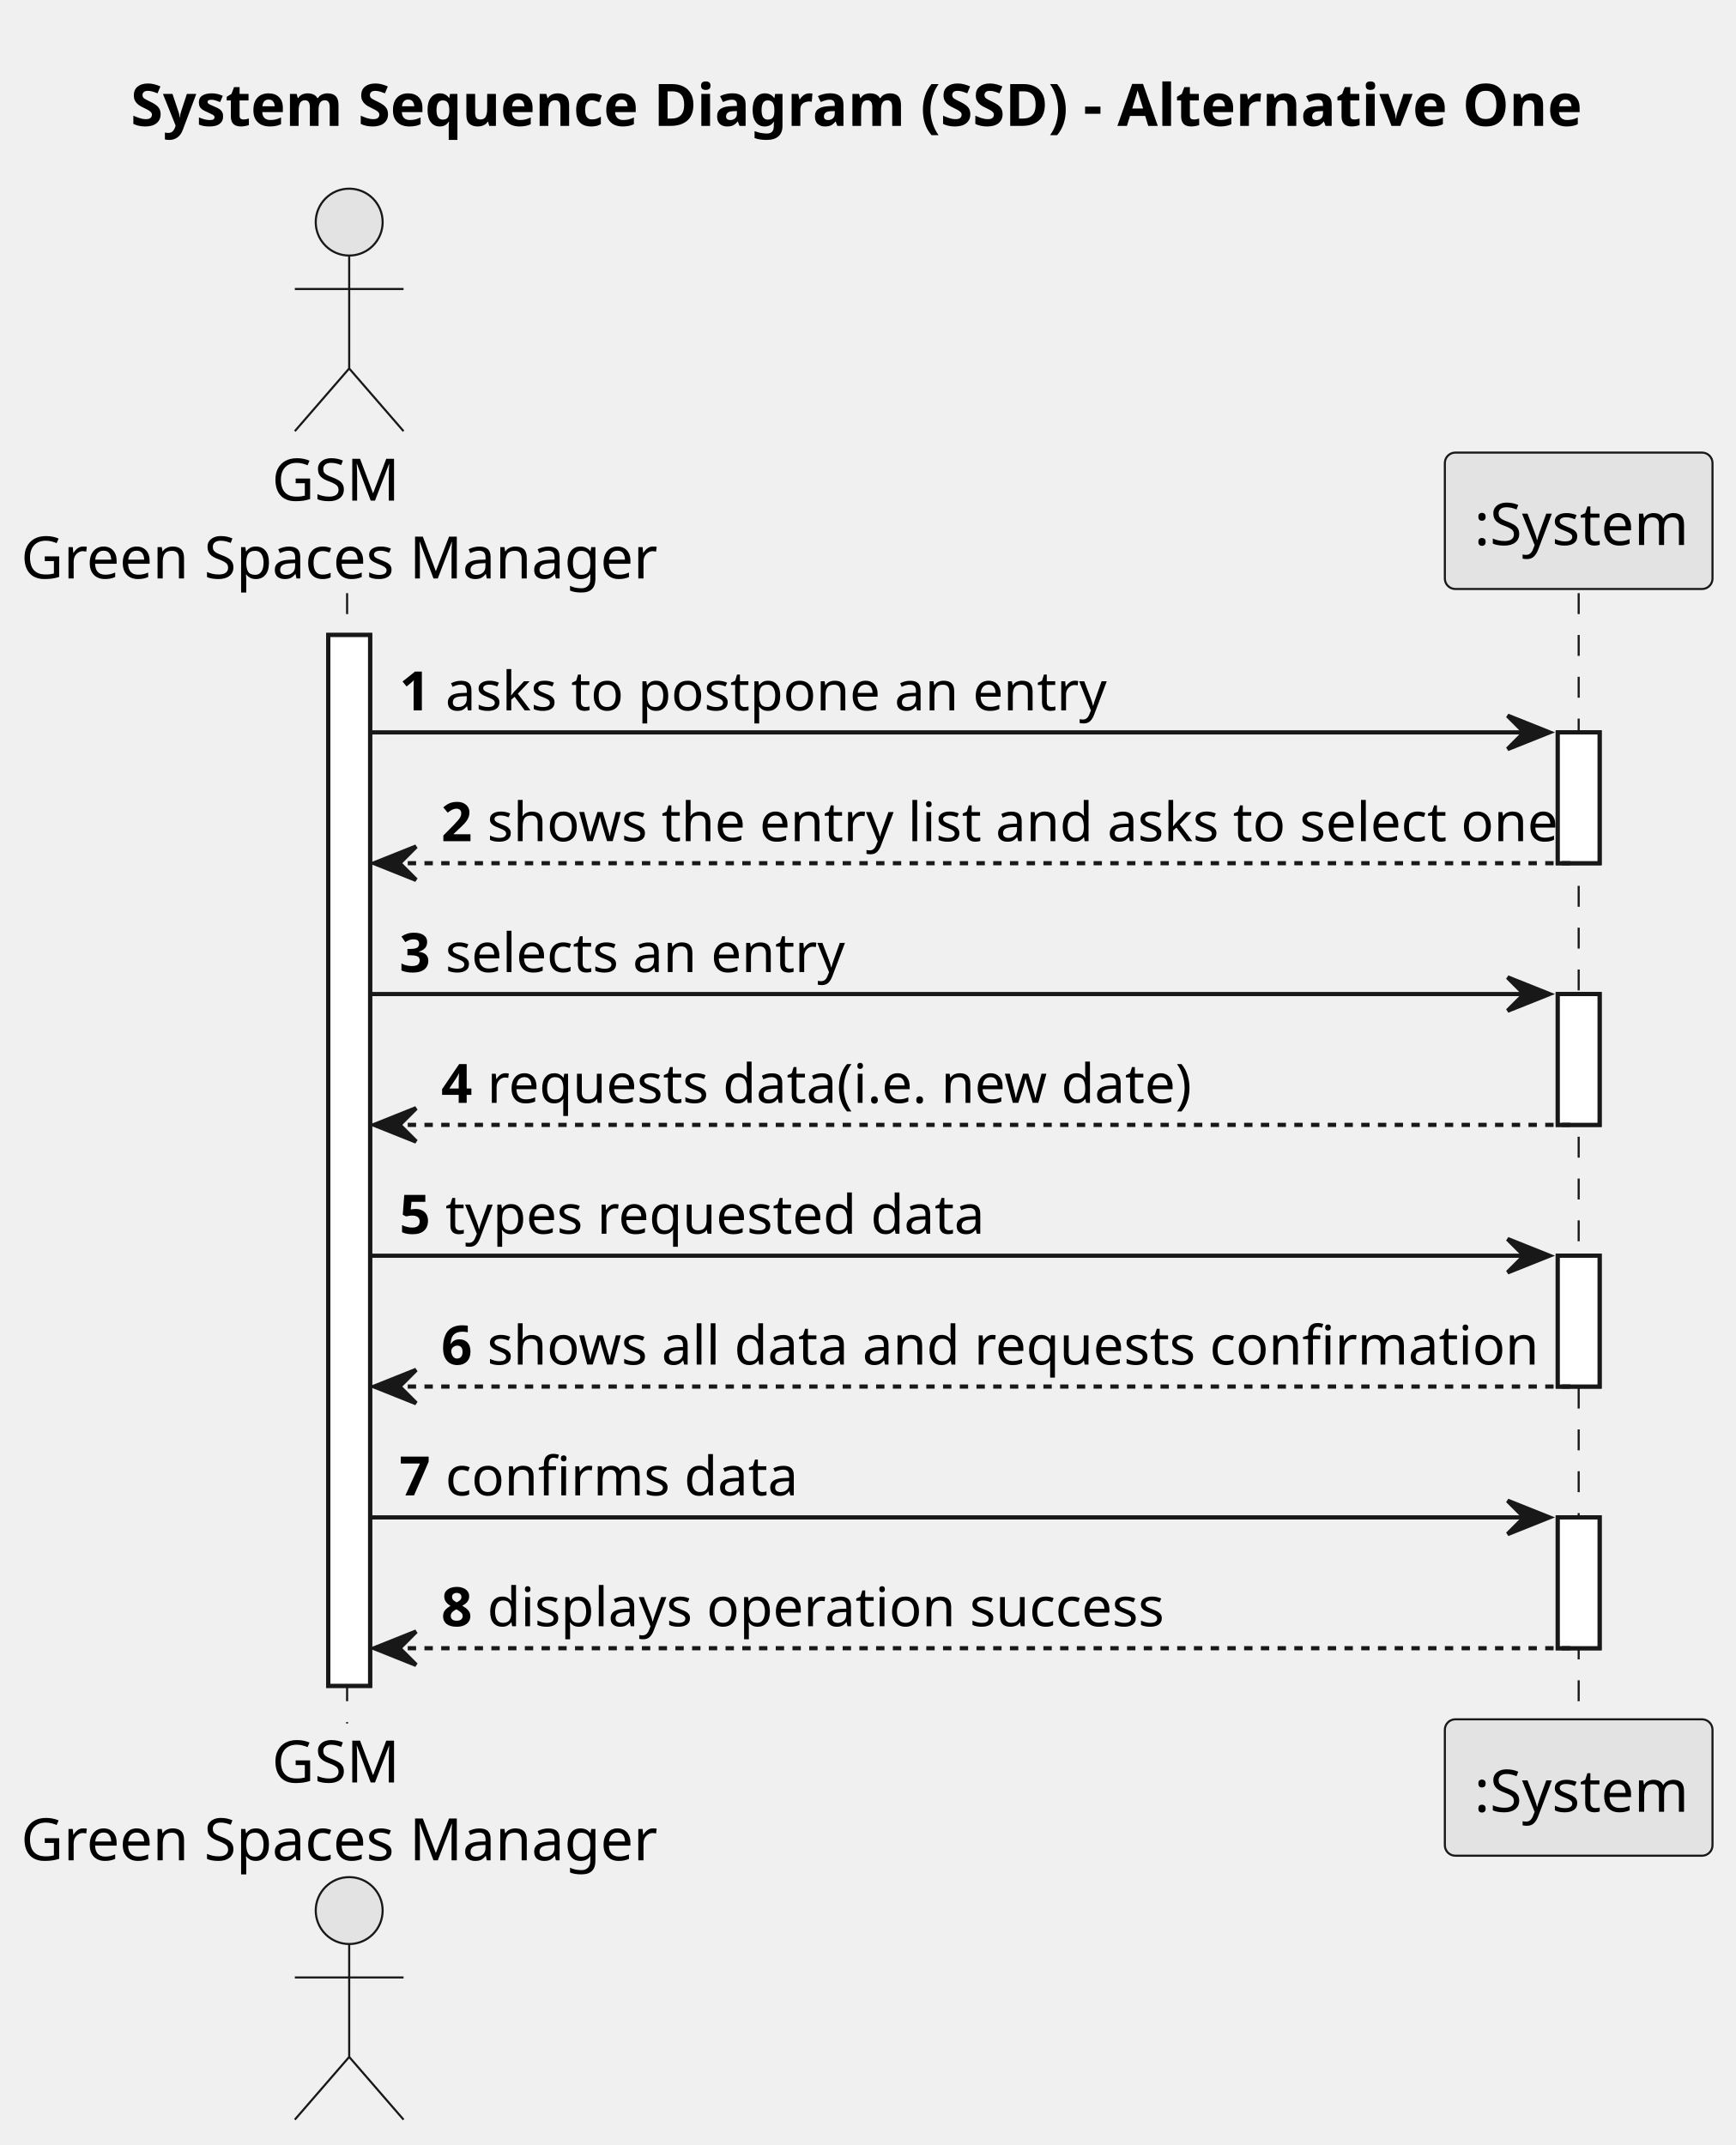
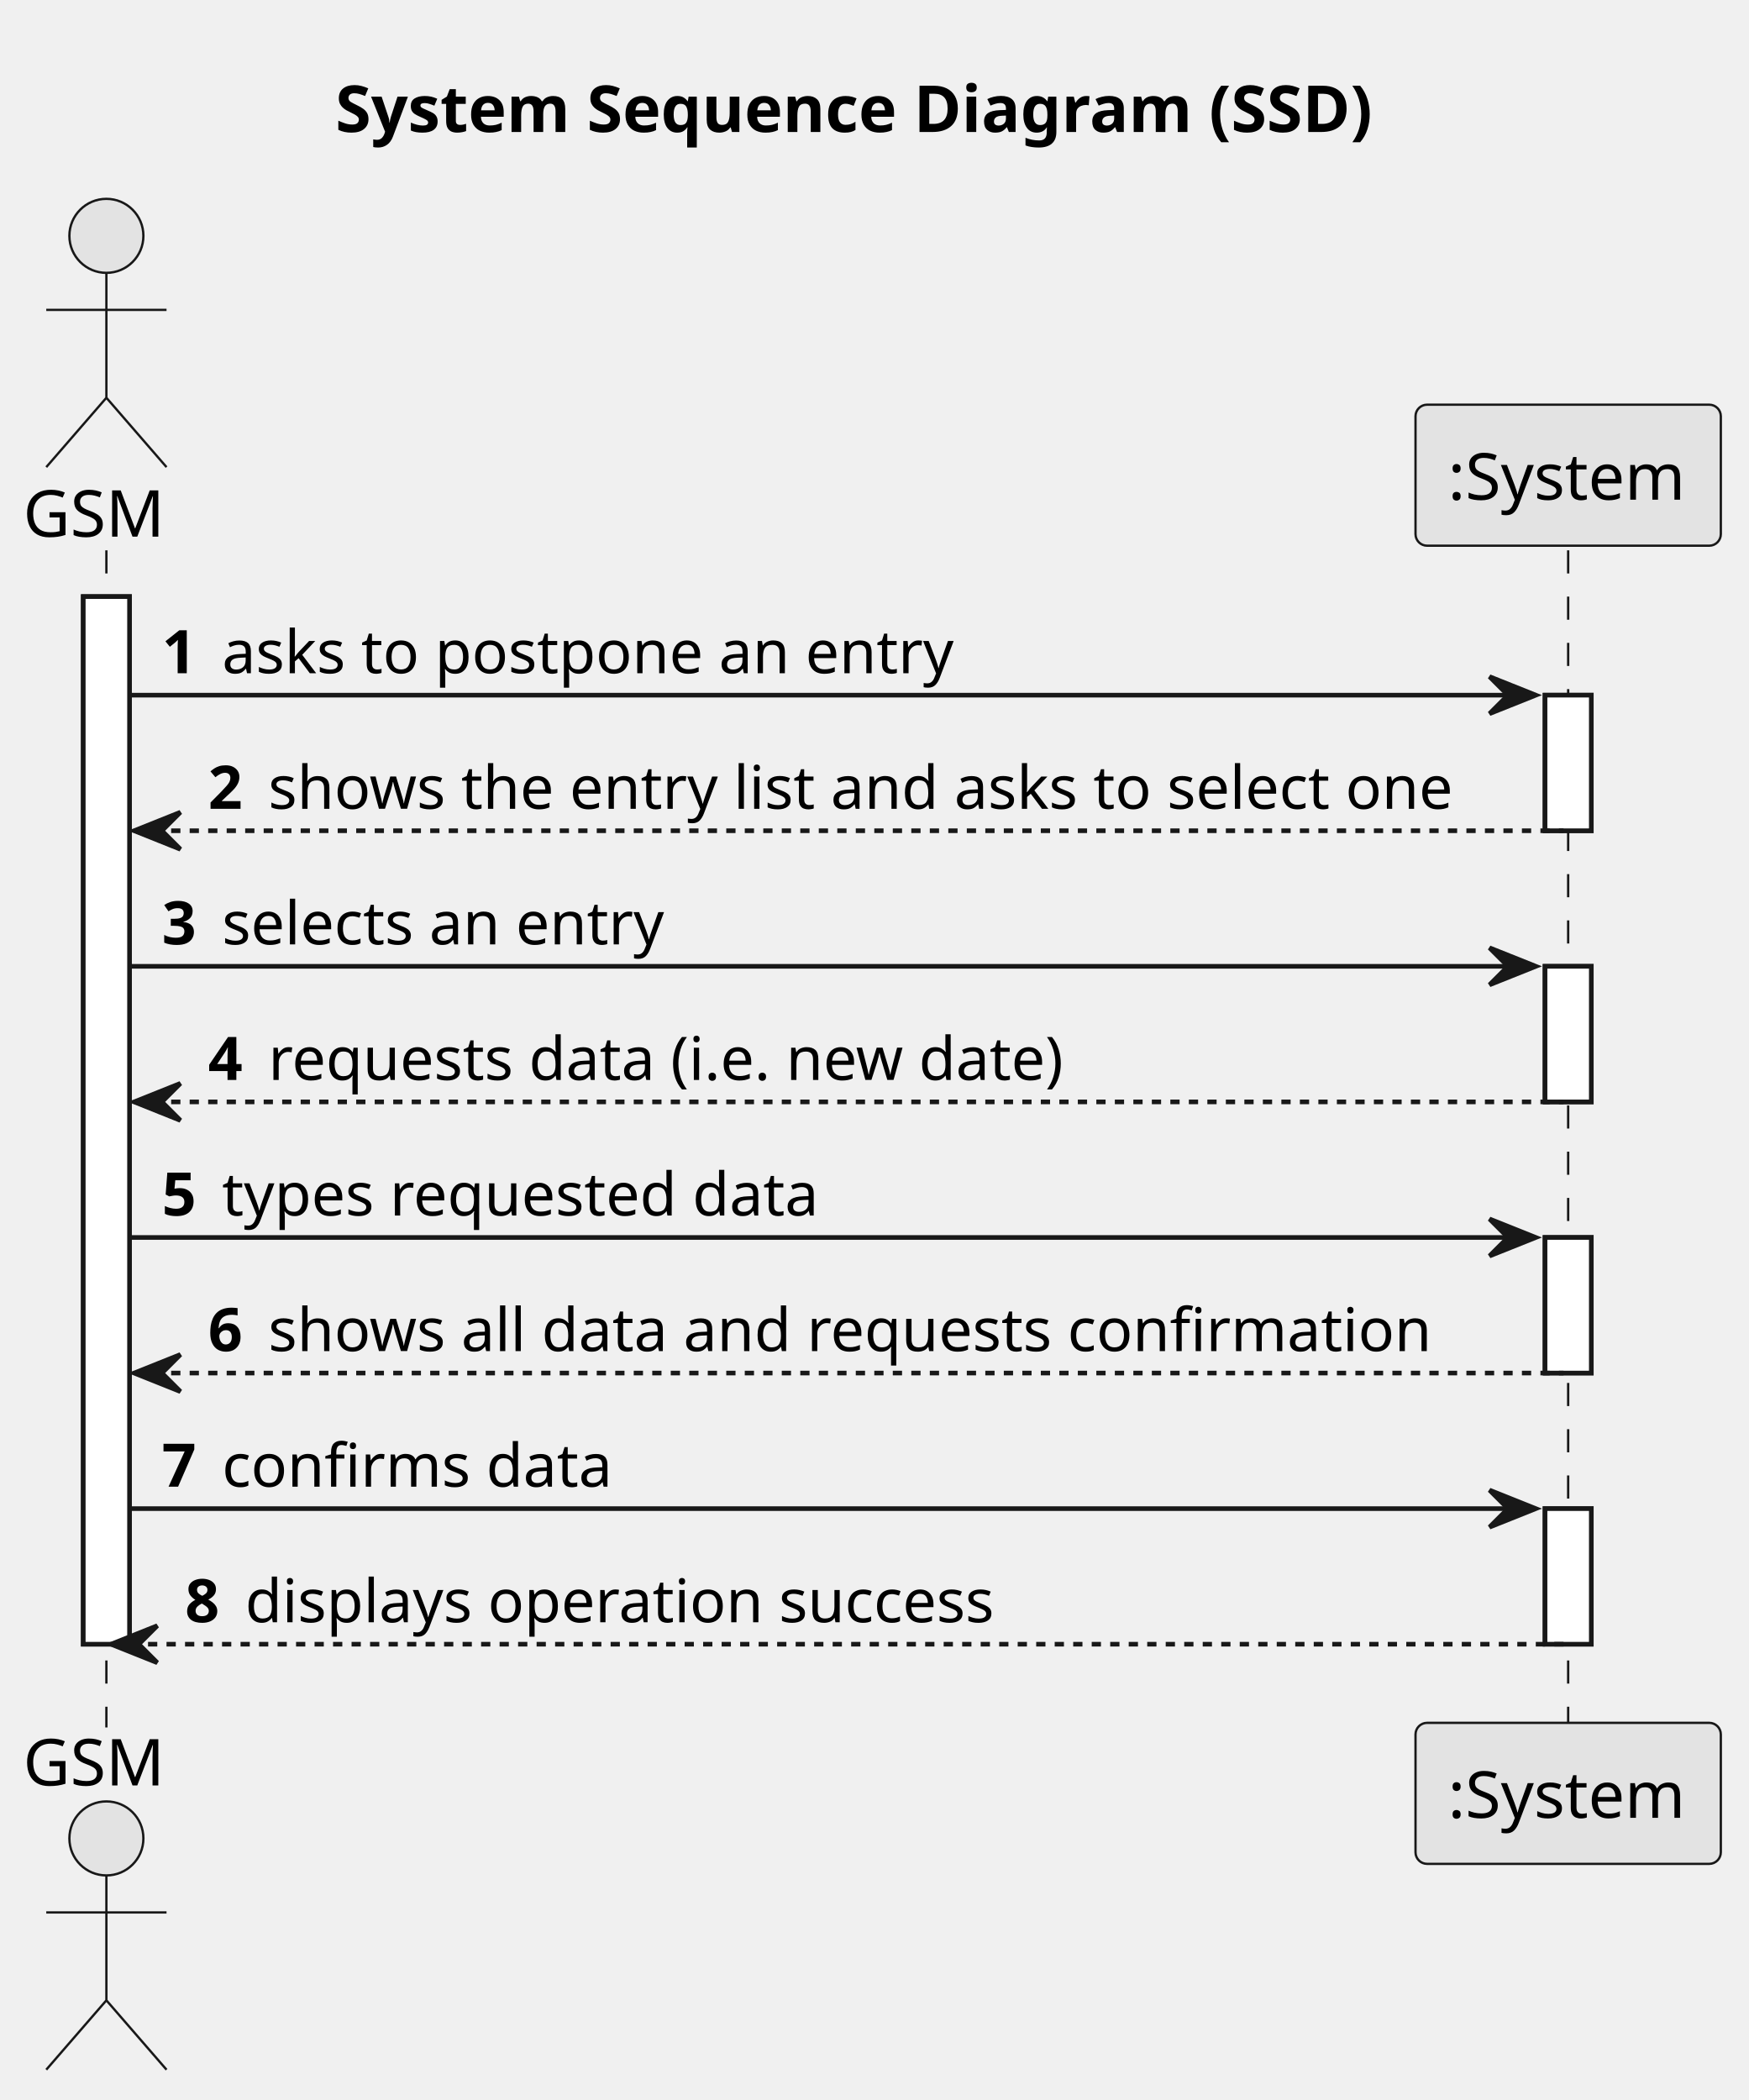
- <svg xmlns="http://www.w3.org/2000/svg" contentStyleType="text/css" height="513px" preserveAspectRatio="none" style="width:415px;height:513px;background:#FFFFFF;" version="1.1" viewBox="0 0 415 513" width="415px" zoomAndPan="magnify">
+ <svg xmlns="http://www.w3.org/2000/svg" contentStyleType="text/css" height="454px" preserveAspectRatio="none" style="width:378px;height:454px;background:#FFFFFF;" version="1.1" viewBox="0 0 378 454" width="378px" zoomAndPan="magnify">
  <defs />
  <g>
-     <text fill="#000000" font-family="sans-serif" font-size="14" font-weight="bold" lengthAdjust="spacing" textLength="351" x="31.25" y="30.107">System Sequence Diagram (SSD) - Alternative One</text>
-     <rect fill="#FFFFFF" height="251.328" style="stroke:#181818;stroke-width:1.0;" width="10" x="78.5" y="151.863" />
-     <rect fill="#FFFFFF" height="31.291" style="stroke:#181818;stroke-width:1.0;" width="10" x="372.5" y="175.154" />
-     <rect fill="#FFFFFF" height="31.291" style="stroke:#181818;stroke-width:1.0;" width="10" x="372.5" y="237.736" />
-     <rect fill="#FFFFFF" height="31.291" style="stroke:#181818;stroke-width:1.0;" width="10" x="372.5" y="300.318" />
-     <rect fill="#FFFFFF" height="31.291" style="stroke:#181818;stroke-width:1.0;" width="10" x="372.5" y="362.9" />
-     <line style="stroke:#181818;stroke-width:0.5;stroke-dasharray:5.0,5.0;" x1="83" x2="83" y1="141.863" y2="412.191" />
-     <line style="stroke:#181818;stroke-width:0.5;stroke-dasharray:5.0,5.0;" x1="377.5" x2="377.5" y1="141.863" y2="412.191" />
-     <text fill="#000000" font-family="sans-serif" font-size="14" lengthAdjust="spacing" textLength="31" x="65" y="119.728">GSM</text>
-     <text fill="#000000" font-family="sans-serif" font-size="14" lengthAdjust="spacing" textLength="151" x="5" y="138.35">Green Spaces Manager</text>
-     <ellipse cx="83.5" cy="53.121" fill="#E3E3E3" rx="8" ry="8" style="stroke:#181818;stroke-width:0.5;" />
-     <path d="M83.5,61.121 L83.5,88.121 M70.5,69.121 L96.5,69.121 M83.5,88.121 L70.5,103.121 M83.5,88.121 L96.5,103.121 " fill="none" style="stroke:#181818;stroke-width:0.5;" />
-     <text fill="#000000" font-family="sans-serif" font-size="14" lengthAdjust="spacing" textLength="31" x="65" y="426.299">GSM</text>
-     <text fill="#000000" font-family="sans-serif" font-size="14" lengthAdjust="spacing" textLength="151" x="5" y="444.92">Green Spaces Manager</text>
-     <ellipse cx="83.5" cy="456.934" fill="#E3E3E3" rx="8" ry="8" style="stroke:#181818;stroke-width:0.5;" />
-     <path d="M83.5,464.934 L83.5,491.934 M70.5,472.934 L96.5,472.934 M83.5,491.934 L70.5,506.934 M83.5,491.934 L96.5,506.934 " fill="none" style="stroke:#181818;stroke-width:0.5;" />
-     <rect fill="#E3E3E3" height="32.621" rx="2.5" ry="2.5" style="stroke:#181818;stroke-width:0.5;" width="64" x="345.5" y="108.242" />
-     <text fill="#000000" font-family="sans-serif" font-size="14" lengthAdjust="spacing" textLength="50" x="352.5" y="130.35">:System</text>
-     <rect fill="#E3E3E3" height="32.621" rx="2.5" ry="2.5" style="stroke:#181818;stroke-width:0.5;" width="64" x="345.5" y="411.191" />
-     <text fill="#000000" font-family="sans-serif" font-size="14" lengthAdjust="spacing" textLength="50" x="352.5" y="433.299">:System</text>
-     <rect fill="#FFFFFF" height="251.328" style="stroke:#181818;stroke-width:1.0;" width="10" x="78.5" y="151.863" />
-     <rect fill="#FFFFFF" height="31.291" style="stroke:#181818;stroke-width:1.0;" width="10" x="372.5" y="175.154" />
-     <rect fill="#FFFFFF" height="31.291" style="stroke:#181818;stroke-width:1.0;" width="10" x="372.5" y="237.736" />
-     <rect fill="#FFFFFF" height="31.291" style="stroke:#181818;stroke-width:1.0;" width="10" x="372.5" y="300.318" />
-     <rect fill="#FFFFFF" height="31.291" style="stroke:#181818;stroke-width:1.0;" width="10" x="372.5" y="362.9" />
-     <polygon fill="#181818" points="360.5,171.154,370.5,175.154,360.5,179.154,364.5,175.154" style="stroke:#181818;stroke-width:1.0;" />
-     <line style="stroke:#181818;stroke-width:1.0;" x1="88.5" x2="366.5" y1="175.154" y2="175.154" />
-     <text fill="#000000" font-family="sans-serif" font-size="13" font-weight="bold" lengthAdjust="spacing" textLength="7" x="95.5" y="169.892">1</text>
-     <text fill="#000000" font-family="sans-serif" font-size="13" lengthAdjust="spacing" textLength="151" x="106.5" y="169.892">asks to postpone an entry</text>
-     <polygon fill="#181818" points="99.5,202.445,89.5,206.445,99.5,210.445,95.5,206.445" style="stroke:#181818;stroke-width:1.0;" />
-     <line style="stroke:#181818;stroke-width:1.0;stroke-dasharray:2.0,2.0;" x1="93.5" x2="376.5" y1="206.445" y2="206.445" />
-     <text fill="#000000" font-family="sans-serif" font-size="13" font-weight="bold" lengthAdjust="spacing" textLength="7" x="105.5" y="201.183">2</text>
-     <text fill="#000000" font-family="sans-serif" font-size="13" lengthAdjust="spacing" textLength="249" x="116.5" y="201.183">shows the entry list and asks to select one</text>
-     <polygon fill="#181818" points="360.5,233.736,370.5,237.736,360.5,241.736,364.5,237.736" style="stroke:#181818;stroke-width:1.0;" />
-     <line style="stroke:#181818;stroke-width:1.0;" x1="88.5" x2="366.5" y1="237.736" y2="237.736" />
-     <text fill="#000000" font-family="sans-serif" font-size="13" font-weight="bold" lengthAdjust="spacing" textLength="7" x="95.5" y="232.474">3</text>
-     <text fill="#000000" font-family="sans-serif" font-size="13" lengthAdjust="spacing" textLength="93" x="106.5" y="232.474">selects an entry</text>
-     <polygon fill="#181818" points="99.5,265.027,89.5,269.027,99.5,273.027,95.5,269.027" style="stroke:#181818;stroke-width:1.0;" />
-     <line style="stroke:#181818;stroke-width:1.0;stroke-dasharray:2.0,2.0;" x1="93.5" x2="376.5" y1="269.027" y2="269.027" />
-     <text fill="#000000" font-family="sans-serif" font-size="13" font-weight="bold" lengthAdjust="spacing" textLength="7" x="105.5" y="263.765">4</text>
-     <text fill="#000000" font-family="sans-serif" font-size="13" lengthAdjust="spacing" textLength="161" x="116.5" y="263.765">requests data(i.e. new date)</text>
-     <polygon fill="#181818" points="360.5,296.318,370.5,300.318,360.5,304.318,364.5,300.318" style="stroke:#181818;stroke-width:1.0;" />
-     <line style="stroke:#181818;stroke-width:1.0;" x1="88.5" x2="366.5" y1="300.318" y2="300.318" />
-     <text fill="#000000" font-family="sans-serif" font-size="13" font-weight="bold" lengthAdjust="spacing" textLength="7" x="95.5" y="295.056">5</text>
-     <text fill="#000000" font-family="sans-serif" font-size="13" lengthAdjust="spacing" textLength="122" x="106.5" y="295.056">types requested data</text>
-     <polygon fill="#181818" points="99.5,327.609,89.5,331.609,99.5,335.609,95.5,331.609" style="stroke:#181818;stroke-width:1.0;" />
-     <line style="stroke:#181818;stroke-width:1.0;stroke-dasharray:2.0,2.0;" x1="93.5" x2="376.5" y1="331.609" y2="331.609" />
-     <text fill="#000000" font-family="sans-serif" font-size="13" font-weight="bold" lengthAdjust="spacing" textLength="7" x="105.5" y="326.347">6</text>
-     <text fill="#000000" font-family="sans-serif" font-size="13" lengthAdjust="spacing" textLength="236" x="116.5" y="326.347">shows all data and requests confirmation</text>
-     <polygon fill="#181818" points="360.5,358.9,370.5,362.9,360.5,366.9,364.5,362.9" style="stroke:#181818;stroke-width:1.0;" />
-     <line style="stroke:#181818;stroke-width:1.0;" x1="88.5" x2="366.5" y1="362.9" y2="362.9" />
-     <text fill="#000000" font-family="sans-serif" font-size="13" font-weight="bold" lengthAdjust="spacing" textLength="7" x="95.5" y="357.638">7</text>
-     <text fill="#000000" font-family="sans-serif" font-size="13" lengthAdjust="spacing" textLength="78" x="106.5" y="357.638">confirms data</text>
-     <polygon fill="#181818" points="99.5,390.191,89.5,394.191,99.5,398.191,95.5,394.191" style="stroke:#181818;stroke-width:1.0;" />
-     <line style="stroke:#181818;stroke-width:1.0;stroke-dasharray:2.0,2.0;" x1="93.5" x2="376.5" y1="394.191" y2="394.191" />
-     <text fill="#000000" font-family="sans-serif" font-size="13" font-weight="bold" lengthAdjust="spacing" textLength="7" x="105.5" y="388.929">8</text>
-     <text fill="#000000" font-family="sans-serif" font-size="13" lengthAdjust="spacing" textLength="158" x="116.5" y="388.929">displays operation success</text>
+     <text fill="#000000" font-family="sans-serif" font-size="14" font-weight="bold" lengthAdjust="spacing" textLength="231" x="72.5" y="28.535">System Sequence Diagram (SSD)</text>
+     <rect fill="#FFFFFF" height="226.484" style="stroke:#181818;stroke-width:1.0;" width="10" x="18" y="128.977" />
+     <rect fill="#FFFFFF" height="29.311" style="stroke:#181818;stroke-width:1.0;" width="10" x="334" y="150.287" />
+     <rect fill="#FFFFFF" height="29.311" style="stroke:#181818;stroke-width:1.0;" width="10" x="334" y="208.908" />
+     <rect fill="#FFFFFF" height="29.311" style="stroke:#181818;stroke-width:1.0;" width="10" x="334" y="267.529" />
+     <rect fill="#FFFFFF" height="29.311" style="stroke:#181818;stroke-width:1.0;" width="10" x="334" y="326.15" />
+     <line style="stroke:#181818;stroke-width:0.5;stroke-dasharray:5.0,5.0;" x1="23" x2="23" y1="118.977" y2="373.461" />
+     <line style="stroke:#181818;stroke-width:0.5;stroke-dasharray:5.0,5.0;" x1="339" x2="339" y1="118.977" y2="373.461" />
+     <text fill="#000000" font-family="sans-serif" font-size="14" lengthAdjust="spacing" textLength="30" x="5" y="116.023">GSM</text>
+     <ellipse cx="23" cy="50.988" fill="#E3E3E3" rx="8" ry="8" style="stroke:#181818;stroke-width:0.5;" />
+     <path d="M23,58.988 L23,85.988 M10,66.988 L36,66.988 M23,85.988 L10,100.988 M23,85.988 L36,100.988 " fill="none" style="stroke:#181818;stroke-width:0.5;" />
+     <text fill="#000000" font-family="sans-serif" font-size="14" lengthAdjust="spacing" textLength="30" x="5" y="385.996">GSM</text>
+     <ellipse cx="23" cy="397.449" fill="#E3E3E3" rx="8" ry="8" style="stroke:#181818;stroke-width:0.5;" />
+     <path d="M23,405.449 L23,432.449 M10,413.449 L36,413.449 M23,432.449 L10,447.449 M23,432.449 L36,447.449 " fill="none" style="stroke:#181818;stroke-width:0.5;" />
+     <rect fill="#E3E3E3" height="30.488" rx="2.5" ry="2.5" style="stroke:#181818;stroke-width:0.5;" width="66" x="306" y="87.488" />
+     <text fill="#000000" font-family="sans-serif" font-size="14" lengthAdjust="spacing" textLength="52" x="313" y="108.023">:System</text>
+     <rect fill="#E3E3E3" height="30.488" rx="2.5" ry="2.5" style="stroke:#181818;stroke-width:0.5;" width="66" x="306" y="372.461" />
+     <text fill="#000000" font-family="sans-serif" font-size="14" lengthAdjust="spacing" textLength="52" x="313" y="392.996">:System</text>
+     <rect fill="#FFFFFF" height="226.484" style="stroke:#181818;stroke-width:1.0;" width="10" x="18" y="128.977" />
+     <rect fill="#FFFFFF" height="29.311" style="stroke:#181818;stroke-width:1.0;" width="10" x="334" y="150.287" />
+     <rect fill="#FFFFFF" height="29.311" style="stroke:#181818;stroke-width:1.0;" width="10" x="334" y="208.908" />
+     <rect fill="#FFFFFF" height="29.311" style="stroke:#181818;stroke-width:1.0;" width="10" x="334" y="267.529" />
+     <rect fill="#FFFFFF" height="29.311" style="stroke:#181818;stroke-width:1.0;" width="10" x="334" y="326.15" />
+     <polygon fill="#181818" points="322,146.287,332,150.287,322,154.287,326,150.287" style="stroke:#181818;stroke-width:1.0;" />
+     <line style="stroke:#181818;stroke-width:1.0;" x1="28" x2="328" y1="150.287" y2="150.287" />
+     <text fill="#000000" font-family="sans-serif" font-size="13" font-weight="bold" lengthAdjust="spacing" textLength="9" x="35" y="145.545">1</text>
+     <text fill="#000000" font-family="sans-serif" font-size="13" lengthAdjust="spacing" textLength="164" x="48" y="145.545">asks to postpone an entry</text>
+     <polygon fill="#181818" points="39,175.598,29,179.598,39,183.598,35,179.598" style="stroke:#181818;stroke-width:1.0;" />
+     <line style="stroke:#181818;stroke-width:1.0;stroke-dasharray:2.0,2.0;" x1="33" x2="338" y1="179.598" y2="179.598" />
+     <text fill="#000000" font-family="sans-serif" font-size="13" font-weight="bold" lengthAdjust="spacing" textLength="9" x="45" y="174.856">2</text>
+     <text fill="#000000" font-family="sans-serif" font-size="13" lengthAdjust="spacing" textLength="269" x="58" y="174.856">shows the entry list and asks to select one</text>
+     <polygon fill="#181818" points="322,204.908,332,208.908,322,212.908,326,208.908" style="stroke:#181818;stroke-width:1.0;" />
+     <line style="stroke:#181818;stroke-width:1.0;" x1="28" x2="328" y1="208.908" y2="208.908" />
+     <text fill="#000000" font-family="sans-serif" font-size="13" font-weight="bold" lengthAdjust="spacing" textLength="9" x="35" y="204.166">3</text>
+     <text fill="#000000" font-family="sans-serif" font-size="13" lengthAdjust="spacing" textLength="99" x="48" y="204.166">selects an entry</text>
+     <polygon fill="#181818" points="39,234.219,29,238.219,39,242.219,35,238.219" style="stroke:#181818;stroke-width:1.0;" />
+     <line style="stroke:#181818;stroke-width:1.0;stroke-dasharray:2.0,2.0;" x1="33" x2="338" y1="238.219" y2="238.219" />
+     <text fill="#000000" font-family="sans-serif" font-size="13" font-weight="bold" lengthAdjust="spacing" textLength="9" x="45" y="233.477">4</text>
+     <text fill="#000000" font-family="sans-serif" font-size="13" lengthAdjust="spacing" textLength="176" x="58" y="233.477">requests data (i.e. new date)</text>
+     <polygon fill="#181818" points="322,263.529,332,267.529,322,271.529,326,267.529" style="stroke:#181818;stroke-width:1.0;" />
+     <line style="stroke:#181818;stroke-width:1.0;" x1="28" x2="328" y1="267.529" y2="267.529" />
+     <text fill="#000000" font-family="sans-serif" font-size="13" font-weight="bold" lengthAdjust="spacing" textLength="9" x="35" y="262.787">5</text>
+     <text fill="#000000" font-family="sans-serif" font-size="13" lengthAdjust="spacing" textLength="131" x="48" y="262.787">types requested data</text>
+     <polygon fill="#181818" points="39,292.84,29,296.84,39,300.84,35,296.84" style="stroke:#181818;stroke-width:1.0;" />
+     <line style="stroke:#181818;stroke-width:1.0;stroke-dasharray:2.0,2.0;" x1="33" x2="338" y1="296.84" y2="296.84" />
+     <text fill="#000000" font-family="sans-serif" font-size="13" font-weight="bold" lengthAdjust="spacing" textLength="9" x="45" y="292.098">6</text>
+     <text fill="#000000" font-family="sans-serif" font-size="13" lengthAdjust="spacing" textLength="260" x="58" y="292.098">shows all data and requests confirmation</text>
+     <polygon fill="#181818" points="322,322.15,332,326.15,322,330.15,326,326.15" style="stroke:#181818;stroke-width:1.0;" />
+     <line style="stroke:#181818;stroke-width:1.0;" x1="28" x2="328" y1="326.15" y2="326.15" />
+     <text fill="#000000" font-family="sans-serif" font-size="13" font-weight="bold" lengthAdjust="spacing" textLength="9" x="35" y="321.408">7</text>
+     <text fill="#000000" font-family="sans-serif" font-size="13" lengthAdjust="spacing" textLength="87" x="48" y="321.408">confirms data</text>
+     <polygon fill="#181818" points="34,351.461,24,355.461,34,359.461,30,355.461" style="stroke:#181818;stroke-width:1.0;" />
+     <line style="stroke:#181818;stroke-width:1.0;stroke-dasharray:2.0,2.0;" x1="28" x2="338" y1="355.461" y2="355.461" />
+     <text fill="#000000" font-family="sans-serif" font-size="13" font-weight="bold" lengthAdjust="spacing" textLength="9" x="40" y="350.719">8</text>
+     <text fill="#000000" font-family="sans-serif" font-size="13" lengthAdjust="spacing" textLength="170" x="53" y="350.719">displays operation success</text>
  </g>
</svg>
